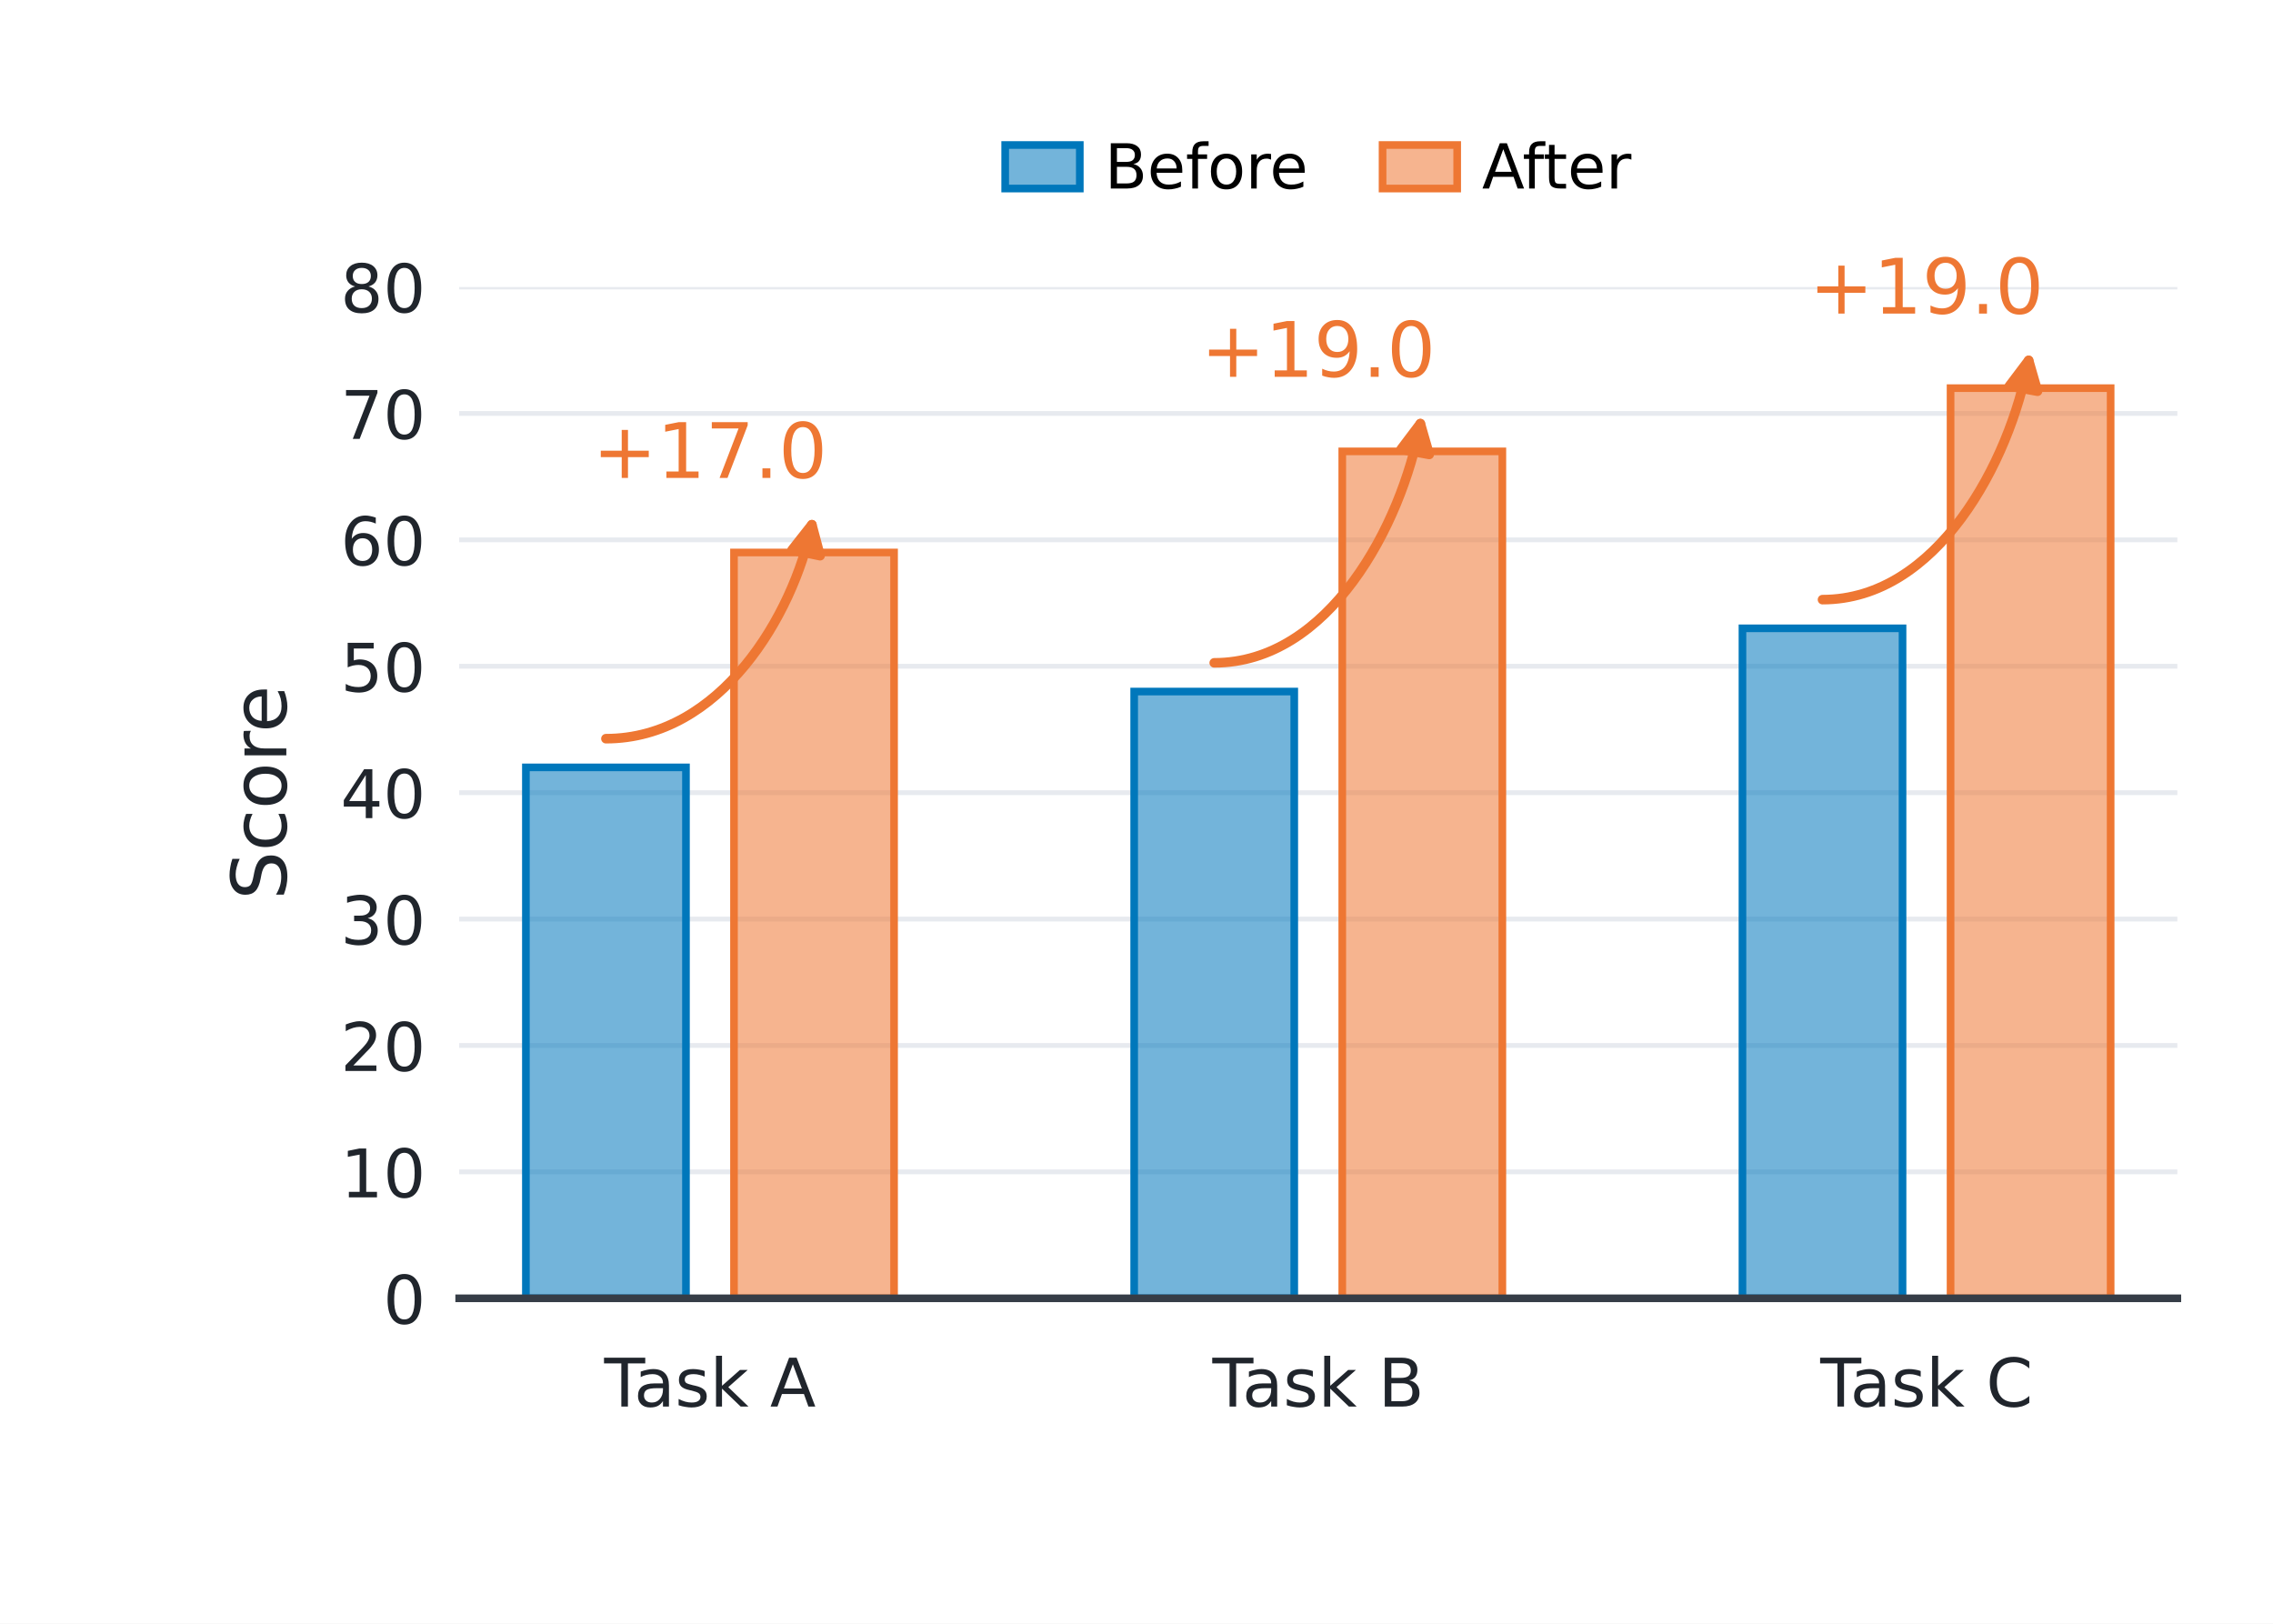
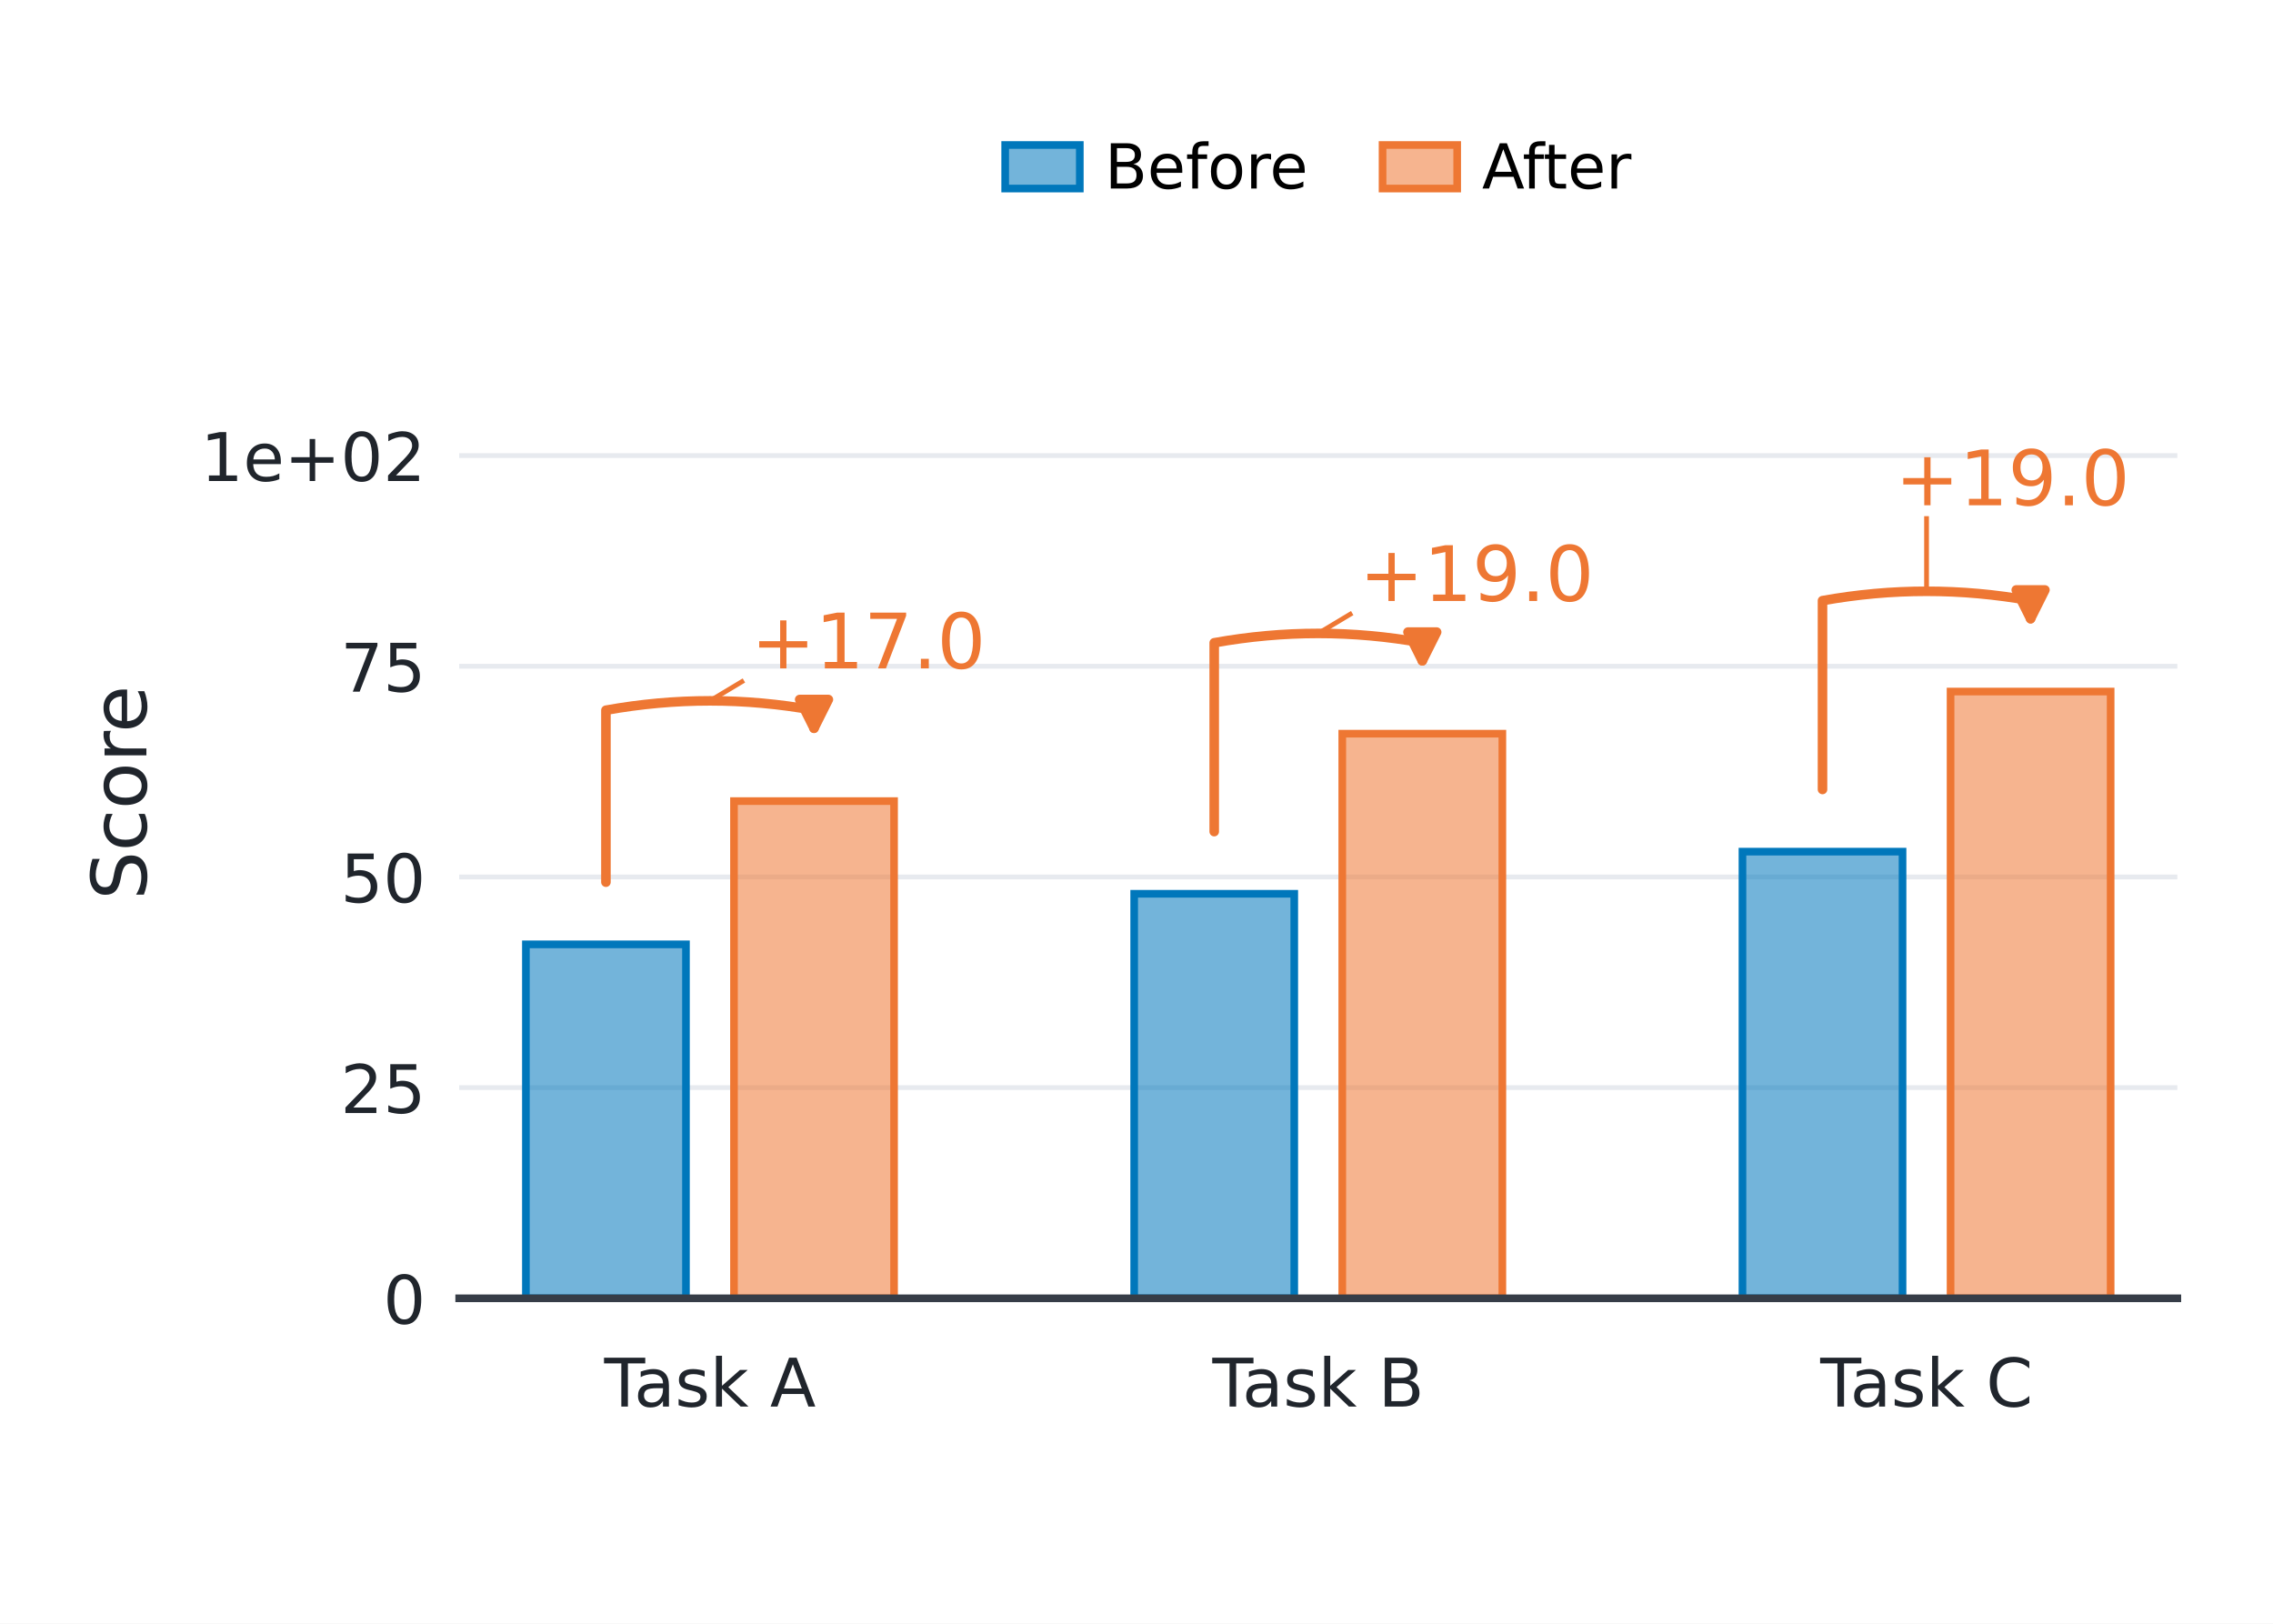
<svg xmlns="http://www.w3.org/2000/svg" width="237.6pt" height="169.7pt" viewBox="0 0 237.6 169.7" version="1.1">
  <defs>
    <style type="text/css">*{stroke-linejoin: round; stroke-linecap: butt}</style>
  </defs>
  <g id="figure_1">
    <g id="patch_1">
      <path d="M 0 169.7  L 237.6 169.7  L 237.6 0  L 0 0  z " style="fill: #ffffff" />
    </g>
    <g id="axes_1">
      <g id="patch_2">
        <path d="M 48 135.7  L 227.6 135.7  L 227.6 30  L 48 30  z " style="fill: #ffffff" />
      </g>
      <g id="matplotlib.axis_1">
        <g id="xtick_1">
          <g id="line2d_1" />
          <g id="text_1">
            <text style="fill: #20252c; font: 7px 'DejaVu Sans', 'Bitstream Vera Sans', 'Computer Modern Sans Serif', 'Lucida Grande', 'Verdana', 'Geneva', 'Lucid', 'Arial', 'Helvetica', 'Avant Garde', sans-serif; text-anchor: middle" x="74.215" y="147.019" transform="rotate(-0 74.21491 147.0189)">Task A</text>
          </g>
        </g>
        <g id="xtick_2">
          <g id="line2d_2" />
          <g id="text_2">
            <text style="fill: #20252c; font: 7px 'DejaVu Sans', 'Bitstream Vera Sans', 'Computer Modern Sans Serif', 'Lucida Grande', 'Verdana', 'Geneva', 'Lucid', 'Arial', 'Helvetica', 'Avant Garde', sans-serif; text-anchor: middle" x="137.8" y="147.019" transform="rotate(-0 137.8 147.0189)">Task B</text>
          </g>
        </g>
        <g id="xtick_3">
          <g id="line2d_3" />
          <g id="text_3">
            <text style="fill: #20252c; font: 7px 'DejaVu Sans', 'Bitstream Vera Sans', 'Computer Modern Sans Serif', 'Lucida Grande', 'Verdana', 'Geneva', 'Lucid', 'Arial', 'Helvetica', 'Avant Garde', sans-serif; text-anchor: middle" x="201.385" y="147.019" transform="rotate(-0 201.3851 147.0189)">Task C</text>
          </g>
        </g>
      </g>
      <g id="matplotlib.axis_2">
        <g id="ytick_1">
          <g id="line2d_4">
-             <path d="M 48 135.7  L 227.6 135.7  " clip-path="url(#p854d85d961)" style="fill: none; stroke: #cbd2dc; stroke-opacity: 0.45; stroke-width: 0.5; stroke-linecap: square" />
+             <path d="M 48 135.7  L 227.6 135.7  " clip-path="url(#pfb24e5de88)" style="fill: none; stroke: #cbd2dc; stroke-opacity: 0.45; stroke-width: 0.5; stroke-linecap: square" />
          </g>
          <g id="line2d_5" />
          <g id="text_4">
            <text style="fill: #20252c; font: 7px 'DejaVu Sans', 'Bitstream Vera Sans', 'Computer Modern Sans Serif', 'Lucida Grande', 'Verdana', 'Geneva', 'Lucid', 'Arial', 'Helvetica', 'Avant Garde', sans-serif; text-anchor: end" x="44.5" y="138.359" transform="rotate(-0 44.5 138.3595)">0</text>
          </g>
        </g>
        <g id="ytick_2">
          <g id="line2d_6">
-             <path d="M 48 122.487  L 227.6 122.487  " clip-path="url(#p854d85d961)" style="fill: none; stroke: #cbd2dc; stroke-opacity: 0.45; stroke-width: 0.5; stroke-linecap: square" />
+             <path d="M 48 113.679  L 227.6 113.679  " clip-path="url(#pfb24e5de88)" style="fill: none; stroke: #cbd2dc; stroke-opacity: 0.45; stroke-width: 0.5; stroke-linecap: square" />
          </g>
          <g id="line2d_7" />
          <g id="text_5">
-             <text style="fill: #20252c; font: 7px 'DejaVu Sans', 'Bitstream Vera Sans', 'Computer Modern Sans Serif', 'Lucida Grande', 'Verdana', 'Geneva', 'Lucid', 'Arial', 'Helvetica', 'Avant Garde', sans-serif; text-anchor: end" x="44.5" y="125.147" transform="rotate(-0 44.5 125.147)">10</text>
+             <text style="fill: #20252c; font: 7px 'DejaVu Sans', 'Bitstream Vera Sans', 'Computer Modern Sans Serif', 'Lucida Grande', 'Verdana', 'Geneva', 'Lucid', 'Arial', 'Helvetica', 'Avant Garde', sans-serif; text-anchor: end" x="44.5" y="116.339" transform="rotate(-0 44.5 116.3386)">25</text>
          </g>
        </g>
        <g id="ytick_3">
          <g id="line2d_8">
-             <path d="M 48 109.275  L 227.6 109.275  " clip-path="url(#p854d85d961)" style="fill: none; stroke: #cbd2dc; stroke-opacity: 0.45; stroke-width: 0.5; stroke-linecap: square" />
+             <path d="M 48 91.658  L 227.6 91.658  " clip-path="url(#pfb24e5de88)" style="fill: none; stroke: #cbd2dc; stroke-opacity: 0.45; stroke-width: 0.5; stroke-linecap: square" />
          </g>
          <g id="line2d_9" />
          <g id="text_6">
-             <text style="fill: #20252c; font: 7px 'DejaVu Sans', 'Bitstream Vera Sans', 'Computer Modern Sans Serif', 'Lucida Grande', 'Verdana', 'Geneva', 'Lucid', 'Arial', 'Helvetica', 'Avant Garde', sans-serif; text-anchor: end" x="44.5" y="111.934" transform="rotate(-0 44.5 111.9345)">20</text>
+             <text style="fill: #20252c; font: 7px 'DejaVu Sans', 'Bitstream Vera Sans', 'Computer Modern Sans Serif', 'Lucida Grande', 'Verdana', 'Geneva', 'Lucid', 'Arial', 'Helvetica', 'Avant Garde', sans-serif; text-anchor: end" x="44.5" y="94.318" transform="rotate(-0 44.5 94.31779)">50</text>
          </g>
        </g>
        <g id="ytick_4">
          <g id="line2d_10">
-             <path d="M 48 96.062  L 227.6 96.062  " clip-path="url(#p854d85d961)" style="fill: none; stroke: #cbd2dc; stroke-opacity: 0.45; stroke-width: 0.5; stroke-linecap: square" />
+             <path d="M 48 69.638  L 227.6 69.638  " clip-path="url(#pfb24e5de88)" style="fill: none; stroke: #cbd2dc; stroke-opacity: 0.45; stroke-width: 0.5; stroke-linecap: square" />
          </g>
          <g id="line2d_11" />
          <g id="text_7">
-             <text style="fill: #20252c; font: 7px 'DejaVu Sans', 'Bitstream Vera Sans', 'Computer Modern Sans Serif', 'Lucida Grande', 'Verdana', 'Geneva', 'Lucid', 'Arial', 'Helvetica', 'Avant Garde', sans-serif; text-anchor: end" x="44.5" y="98.722" transform="rotate(-0 44.5 98.72195)">30</text>
+             <text style="fill: #20252c; font: 7px 'DejaVu Sans', 'Bitstream Vera Sans', 'Computer Modern Sans Serif', 'Lucida Grande', 'Verdana', 'Geneva', 'Lucid', 'Arial', 'Helvetica', 'Avant Garde', sans-serif; text-anchor: end" x="44.5" y="72.297" transform="rotate(-0 44.5 72.29695)">75</text>
          </g>
        </g>
        <g id="ytick_5">
          <g id="line2d_12">
-             <path d="M 48 82.85  L 227.6 82.85  " clip-path="url(#p854d85d961)" style="fill: none; stroke: #cbd2dc; stroke-opacity: 0.45; stroke-width: 0.5; stroke-linecap: square" />
+             <path d="M 48 47.617  L 227.6 47.617  " clip-path="url(#pfb24e5de88)" style="fill: none; stroke: #cbd2dc; stroke-opacity: 0.45; stroke-width: 0.5; stroke-linecap: square" />
          </g>
          <g id="line2d_13" />
          <g id="text_8">
-             <text style="fill: #20252c; font: 7px 'DejaVu Sans', 'Bitstream Vera Sans', 'Computer Modern Sans Serif', 'Lucida Grande', 'Verdana', 'Geneva', 'Lucid', 'Arial', 'Helvetica', 'Avant Garde', sans-serif; text-anchor: end" x="44.5" y="85.509" transform="rotate(-0 44.5 85.50945)">40</text>
+             <text style="fill: #20252c; font: 7px 'DejaVu Sans', 'Bitstream Vera Sans', 'Computer Modern Sans Serif', 'Lucida Grande', 'Verdana', 'Geneva', 'Lucid', 'Arial', 'Helvetica', 'Avant Garde', sans-serif; text-anchor: end" x="44.5" y="50.276" transform="rotate(-0 44.5 50.27612)">1e+02</text>
          </g>
        </g>
-         <g id="ytick_6">
-           <g id="line2d_14">
-             <path d="M 48 69.638  L 227.6 69.638  " clip-path="url(#p854d85d961)" style="fill: none; stroke: #cbd2dc; stroke-opacity: 0.45; stroke-width: 0.5; stroke-linecap: square" />
-           </g>
-           <g id="line2d_15" />
-           <g id="text_9">
-             <text style="fill: #20252c; font: 7px 'DejaVu Sans', 'Bitstream Vera Sans', 'Computer Modern Sans Serif', 'Lucida Grande', 'Verdana', 'Geneva', 'Lucid', 'Arial', 'Helvetica', 'Avant Garde', sans-serif; text-anchor: end" x="44.5" y="72.297" transform="rotate(-0 44.5 72.29695)">50</text>
-           </g>
-         </g>
-         <g id="ytick_7">
-           <g id="line2d_16">
-             <path d="M 48 56.425  L 227.6 56.425  " clip-path="url(#p854d85d961)" style="fill: none; stroke: #cbd2dc; stroke-opacity: 0.45; stroke-width: 0.5; stroke-linecap: square" />
-           </g>
-           <g id="line2d_17" />
-           <g id="text_10">
-             <text style="fill: #20252c; font: 7px 'DejaVu Sans', 'Bitstream Vera Sans', 'Computer Modern Sans Serif', 'Lucida Grande', 'Verdana', 'Geneva', 'Lucid', 'Arial', 'Helvetica', 'Avant Garde', sans-serif; text-anchor: end" x="44.5" y="59.084" transform="rotate(-0 44.5 59.08445)">60</text>
-           </g>
-         </g>
-         <g id="ytick_8">
-           <g id="line2d_18">
-             <path d="M 48 43.212  L 227.6 43.212  " clip-path="url(#p854d85d961)" style="fill: none; stroke: #cbd2dc; stroke-opacity: 0.45; stroke-width: 0.5; stroke-linecap: square" />
-           </g>
-           <g id="line2d_19" />
-           <g id="text_11">
-             <text style="fill: #20252c; font: 7px 'DejaVu Sans', 'Bitstream Vera Sans', 'Computer Modern Sans Serif', 'Lucida Grande', 'Verdana', 'Geneva', 'Lucid', 'Arial', 'Helvetica', 'Avant Garde', sans-serif; text-anchor: end" x="44.5" y="45.872" transform="rotate(-0 44.5 45.87195)">70</text>
-           </g>
-         </g>
-         <g id="ytick_9">
-           <g id="line2d_20">
-             <path d="M 48 30  L 227.6 30  " clip-path="url(#p854d85d961)" style="fill: none; stroke: #cbd2dc; stroke-opacity: 0.45; stroke-width: 0.5; stroke-linecap: square" />
-           </g>
-           <g id="line2d_21" />
-           <g id="text_12">
-             <text style="fill: #20252c; font: 7px 'DejaVu Sans', 'Bitstream Vera Sans', 'Computer Modern Sans Serif', 'Lucida Grande', 'Verdana', 'Geneva', 'Lucid', 'Arial', 'Helvetica', 'Avant Garde', sans-serif; text-anchor: end" x="44.5" y="32.659" transform="rotate(-0 44.5 32.65945)">80</text>
-           </g>
-         </g>
-         <g id="text_13">
-           <text style="fill: #20252c; font: 8px 'DejaVu Sans', 'Bitstream Vera Sans', 'Computer Modern Sans Serif', 'Lucida Grande', 'Verdana', 'Geneva', 'Lucid', 'Arial', 'Helvetica', 'Avant Garde', sans-serif; text-anchor: middle" x="29.929" y="82.85" transform="rotate(-90 29.92875 82.85)">Score</text>
+         <g id="text_9">
+           <text style="fill: #20252c; font: 8px 'DejaVu Sans', 'Bitstream Vera Sans', 'Computer Modern Sans Serif', 'Lucida Grande', 'Verdana', 'Geneva', 'Lucid', 'Arial', 'Helvetica', 'Avant Garde', sans-serif; text-anchor: middle" x="15.302" y="82.85" transform="rotate(-90 15.30203 82.85)">Score</text>
        </g>
      </g>
      <g id="patch_3">
-         <path d="M 54.972 135.7  L 71.705 135.7  L 71.705 80.207  L 54.972 80.207  z " clip-path="url(#p854d85d961)" style="fill: #0077bb; fill-opacity: 0.55; stroke: #0077bb; stroke-width: 0.8; stroke-linejoin: miter" />
+         <path d="M 54.972 135.7  L 71.705 135.7  L 71.705 98.705  L 54.972 98.705  z " clip-path="url(#pfb24e5de88)" style="fill: #0077bb; fill-opacity: 0.55; stroke: #0077bb; stroke-width: 0.8; stroke-linejoin: miter" />
      </g>
      <g id="patch_4">
-         <path d="M 76.725 135.7  L 93.458 135.7  L 93.458 57.746  L 76.725 57.746  z " clip-path="url(#p854d85d961)" style="fill: #ee7733; fill-opacity: 0.55; stroke: #ee7733; stroke-width: 0.8; stroke-linejoin: miter" />
+         <path d="M 76.725 135.7  L 93.458 135.7  L 93.458 83.731  L 76.725 83.731  z " clip-path="url(#pfb24e5de88)" style="fill: #ee7733; fill-opacity: 0.55; stroke: #ee7733; stroke-width: 0.8; stroke-linejoin: miter" />
      </g>
      <g id="patch_5">
-         <path d="M 118.557 135.7  L 135.29 135.7  L 135.29 72.28  L 118.557 72.28  z " clip-path="url(#p854d85d961)" style="fill: #0077bb; fill-opacity: 0.55; stroke: #0077bb; stroke-width: 0.8; stroke-linejoin: miter" />
+         <path d="M 118.557 135.7  L 135.29 135.7  L 135.29 93.42  L 118.557 93.42  z " clip-path="url(#pfb24e5de88)" style="fill: #0077bb; fill-opacity: 0.55; stroke: #0077bb; stroke-width: 0.8; stroke-linejoin: miter" />
      </g>
      <g id="patch_6">
-         <path d="M 140.31 135.7  L 157.043 135.7  L 157.043 47.176  L 140.31 47.176  z " clip-path="url(#p854d85d961)" style="fill: #ee7733; fill-opacity: 0.55; stroke: #ee7733; stroke-width: 0.8; stroke-linejoin: miter" />
+         <path d="M 140.31 135.7  L 157.043 135.7  L 157.043 76.684  L 140.31 76.684  z " clip-path="url(#pfb24e5de88)" style="fill: #ee7733; fill-opacity: 0.55; stroke: #ee7733; stroke-width: 0.8; stroke-linejoin: miter" />
      </g>
      <g id="patch_7">
-         <path d="M 182.142 135.7  L 198.875 135.7  L 198.875 65.674  L 182.142 65.674  z " clip-path="url(#p854d85d961)" style="fill: #0077bb; fill-opacity: 0.55; stroke: #0077bb; stroke-width: 0.8; stroke-linejoin: miter" />
+         <path d="M 182.142 135.7  L 198.875 135.7  L 198.875 89.016  L 182.142 89.016  z " clip-path="url(#pfb24e5de88)" style="fill: #0077bb; fill-opacity: 0.55; stroke: #0077bb; stroke-width: 0.8; stroke-linejoin: miter" />
      </g>
      <g id="patch_8">
-         <path d="M 203.895 135.7  L 220.628 135.7  L 220.628 40.57  L 203.895 40.57  z " clip-path="url(#p854d85d961)" style="fill: #ee7733; fill-opacity: 0.55; stroke: #ee7733; stroke-width: 0.8; stroke-linejoin: miter" />
+         <path d="M 203.895 135.7  L 220.628 135.7  L 220.628 72.28  L 203.895 72.28  z " clip-path="url(#pfb24e5de88)" style="fill: #ee7733; fill-opacity: 0.55; stroke: #ee7733; stroke-width: 0.8; stroke-linejoin: miter" />
      </g>
      <g id="patch_9">
        <path d="M 48 135.7  L 227.6 135.7  " style="fill: none; stroke: #363d47; stroke-width: 0.8; stroke-linejoin: miter; stroke-linecap: square" />
      </g>
      <g id="legend_1">
        <g id="patch_10">
          <path d="M 105.073 19.706  L 112.873 19.706  L 112.873 15.156  L 105.073 15.156  z " style="fill: #0077bb; fill-opacity: 0.55; stroke: #0077bb; stroke-width: 0.8; stroke-linejoin: miter" />
        </g>
-         <g id="text_14">
+         <g id="text_10">
          <text style="font: 6.5px 'DejaVu Sans', 'Bitstream Vera Sans', 'Computer Modern Sans Serif', 'Lucida Grande', 'Verdana', 'Geneva', 'Lucid', 'Arial', 'Helvetica', 'Avant Garde', sans-serif; text-anchor: start" x="115.472" y="19.706" transform="rotate(-0 115.4725 19.7062)">Before</text>
        </g>
        <g id="patch_11">
          <path d="M 144.522 19.706  L 152.322 19.706  L 152.322 15.156  L 144.522 15.156  z " style="fill: #ee7733; fill-opacity: 0.55; stroke: #ee7733; stroke-width: 0.8; stroke-linejoin: miter" />
        </g>
-         <g id="text_15">
+         <g id="text_11">
          <text style="font: 6.5px 'DejaVu Sans', 'Bitstream Vera Sans', 'Computer Modern Sans Serif', 'Lucida Grande', 'Verdana', 'Geneva', 'Lucid', 'Arial', 'Helvetica', 'Avant Garde', sans-serif; text-anchor: start" x="154.922" y="19.706" transform="rotate(-0 154.9224 19.7062)">After</text>
        </g>
      </g>
    </g>
    <g id="gain-row-0001-row-0002-label">
-       <text style="fill: #ee7733; font: 8px 'DejaVu Sans', 'Bitstream Vera Sans', 'Computer Modern Sans Serif', 'Lucida Grande', 'Verdana', 'Geneva', 'Lucid', 'Arial', 'Helvetica', 'Avant Garde', sans-serif; text-anchor: middle" x="74.215" y="49.954" transform="rotate(-0 74.21491 49.95375)">+17.0</text>
+       <text style="fill: #ee7733; font: 8px 'DejaVu Sans', 'Bitstream Vera Sans', 'Computer Modern Sans Serif', 'Lucida Grande', 'Verdana', 'Geneva', 'Lucid', 'Arial', 'Helvetica', 'Avant Garde', sans-serif; text-anchor: middle" x="90.777" y="69.859" transform="rotate(-0 90.77745 69.85946)">+17.0</text>
    </g>
    <g id="gain-row-0003-row-0004-label">
-       <text style="fill: #ee7733; font: 8px 'DejaVu Sans', 'Bitstream Vera Sans', 'Computer Modern Sans Serif', 'Lucida Grande', 'Verdana', 'Geneva', 'Lucid', 'Arial', 'Helvetica', 'Avant Garde', sans-serif; text-anchor: middle" x="137.8" y="39.384" transform="rotate(-0 137.8 39.38375)">+19.0</text>
+       <text style="fill: #ee7733; font: 8px 'DejaVu Sans', 'Bitstream Vera Sans', 'Computer Modern Sans Serif', 'Lucida Grande', 'Verdana', 'Geneva', 'Lucid', 'Arial', 'Helvetica', 'Avant Garde', sans-serif; text-anchor: middle" x="154.363" y="62.813" transform="rotate(-0 154.3625 62.81279)">+19.0</text>
    </g>
    <g id="gain-row-0005-row-0006-label">
-       <text style="fill: #ee7733; font: 8px 'DejaVu Sans', 'Bitstream Vera Sans', 'Computer Modern Sans Serif', 'Lucida Grande', 'Verdana', 'Geneva', 'Lucid', 'Arial', 'Helvetica', 'Avant Garde', sans-serif; text-anchor: middle" x="201.385" y="32.778" transform="rotate(-0 201.3851 32.7775)">+19.0</text>
+       <text style="fill: #ee7733; font: 8px 'DejaVu Sans', 'Bitstream Vera Sans', 'Computer Modern Sans Serif', 'Lucida Grande', 'Verdana', 'Geneva', 'Lucid', 'Arial', 'Helvetica', 'Avant Garde', sans-serif; text-anchor: middle" x="210.37" y="52.809" transform="rotate(-0 210.37 52.80862)">+19.0</text>
+     </g>
+     <g id="gain-row-0001-row-0002-leader">
+       <path d="M 74.215 73.252  L 74.25 73.231  L 74.285 73.21  L 74.32 73.189  L 74.355 73.168  L 74.39 73.147  L 74.425 73.126  L 74.46 73.105  L 74.496 73.084  L 74.531 73.062  L 74.566 73.041  L 74.601 73.02  L 74.636 72.999  L 74.671 72.978  L 74.706 72.957  L 74.741 72.936  L 74.776 72.915  L 74.811 72.894  L 74.846 72.873  L 74.881 72.852  L 74.916 72.831  L 74.952 72.81  L 74.987 72.789  L 75.022 72.768  L 75.057 72.747  L 75.092 72.726  L 75.127 72.705  L 75.162 72.684  L 75.197 72.662  L 75.232 72.641  L 75.267 72.62  L 75.302 72.599  L 75.337 72.578  L 75.373 72.557  L 75.408 72.536  L 75.443 72.515  L 75.478 72.494  L 75.513 72.473  L 75.548 72.452  L 75.583 72.431  L 75.618 72.41  L 75.653 72.389  L 75.688 72.368  L 75.723 72.347  L 75.758 72.326  L 75.793 72.305  L 75.829 72.284  L 75.864 72.262  L 75.899 72.241  L 75.934 72.22  L 75.969 72.199  L 76.004 72.178  L 76.039 72.157  L 76.074 72.136  L 76.109 72.115  L 76.144 72.094  L 76.179 72.073  L 76.214 72.052  L 76.25 72.031  L 76.285 72.01  L 76.32 71.989  L 76.355 71.968  L 76.39 71.947  L 76.425 71.926  L 76.46 71.905  L 76.495 71.884  L 76.53 71.862  L 76.565 71.841  L 76.6 71.82  L 76.635 71.799  L 76.67 71.778  L 76.706 71.757  L 76.741 71.736  L 76.776 71.715  L 76.811 71.694  L 76.846 71.673  L 76.881 71.652  L 76.916 71.631  L 76.951 71.61  L 76.986 71.589  L 77.021 71.568  L 77.056 71.547  L 77.091 71.526  L 77.126 71.505  L 77.162 71.484  L 77.197 71.462  L 77.232 71.441  L 77.267 71.42  L 77.302 71.399  L 77.337 71.378  L 77.372 71.357  L 77.407 71.336  L 77.442 71.315  L 77.477 71.294  L 77.512 71.273  L 77.547 71.252  " style="fill: none; stroke: #ee7733; stroke-width: 0.5; stroke-linecap: square" />
+     </g>
+     <g id="gain-row-0003-row-0004-leader">
+       <path d="M 137.8 66.205  L 137.835 66.184  L 137.87 66.163  L 137.905 66.142  L 137.94 66.121  L 137.975 66.1  L 138.01 66.079  L 138.046 66.058  L 138.081 66.037  L 138.116 66.016  L 138.151 65.995  L 138.186 65.974  L 138.221 65.953  L 138.256 65.932  L 138.291 65.911  L 138.326 65.89  L 138.361 65.868  L 138.396 65.847  L 138.431 65.826  L 138.467 65.805  L 138.502 65.784  L 138.537 65.763  L 138.572 65.742  L 138.607 65.721  L 138.642 65.7  L 138.677 65.679  L 138.712 65.658  L 138.747 65.637  L 138.782 65.616  L 138.817 65.595  L 138.852 65.574  L 138.887 65.553  L 138.923 65.532  L 138.958 65.511  L 138.993 65.49  L 139.028 65.468  L 139.063 65.447  L 139.098 65.426  L 139.133 65.405  L 139.168 65.384  L 139.203 65.363  L 139.238 65.342  L 139.273 65.321  L 139.308 65.3  L 139.343 65.279  L 139.379 65.258  L 139.414 65.237  L 139.449 65.216  L 139.484 65.195  L 139.519 65.174  L 139.554 65.153  L 139.589 65.132  L 139.624 65.111  L 139.659 65.09  L 139.694 65.068  L 139.729 65.047  L 139.764 65.026  L 139.8 65.005  L 139.835 64.984  L 139.87 64.963  L 139.905 64.942  L 139.94 64.921  L 139.975 64.9  L 140.01 64.879  L 140.045 64.858  L 140.08 64.837  L 140.115 64.816  L 140.15 64.795  L 140.185 64.774  L 140.22 64.753  L 140.256 64.732  L 140.291 64.711  L 140.326 64.69  L 140.361 64.668  L 140.396 64.647  L 140.431 64.626  L 140.466 64.605  L 140.501 64.584  L 140.536 64.563  L 140.571 64.542  L 140.606 64.521  L 140.641 64.5  L 140.677 64.479  L 140.712 64.458  L 140.747 64.437  L 140.782 64.416  L 140.817 64.395  L 140.852 64.374  L 140.887 64.353  L 140.922 64.332  L 140.957 64.311  L 140.992 64.29  L 141.027 64.268  L 141.062 64.247  L 141.097 64.226  L 141.133 64.205  " style="fill: none; stroke: #ee7733; stroke-width: 0.5; stroke-linecap: square" />
+     </g>
+     <g id="gain-row-0005-row-0006-leader">
+       <path d="M 201.385 61.801  L 201.385 61.721  L 201.385 61.641  L 201.385 61.561  L 201.385 61.481  L 201.385 61.401  L 201.385 61.321  L 201.385 61.241  L 201.385 61.161  L 201.385 61.081  L 201.385 61.001  L 201.385 60.921  L 201.385 60.841  L 201.385 60.761  L 201.385 60.681  L 201.385 60.601  L 201.385 60.521  L 201.385 60.441  L 201.385 60.361  L 201.385 60.281  L 201.385 60.201  L 201.385 60.121  L 201.385 60.041  L 201.385 59.961  L 201.385 59.881  L 201.385 59.801  L 201.385 59.721  L 201.385 59.641  L 201.385 59.561  L 201.385 59.481  L 201.385 59.401  L 201.385 59.321  L 201.385 59.241  L 201.385 59.161  L 201.385 59.081  L 201.385 59.001  L 201.385 58.921  L 201.385 58.841  L 201.385 58.761  L 201.385 58.681  L 201.385 58.601  L 201.385 58.521  L 201.385 58.441  L 201.385 58.361  L 201.385 58.281  L 201.385 58.201  L 201.385 58.121  L 201.385 58.041  L 201.385 57.961  L 201.385 57.881  L 201.385 57.801  L 201.385 57.721  L 201.385 57.641  L 201.385 57.561  L 201.385 57.481  L 201.385 57.401  L 201.385 57.321  L 201.385 57.241  L 201.385 57.161  L 201.385 57.081  L 201.385 57.001  L 201.385 56.921  L 201.385 56.841  L 201.385 56.761  L 201.385 56.681  L 201.385 56.601  L 201.385 56.521  L 201.385 56.441  L 201.385 56.361  L 201.385 56.281  L 201.385 56.201  L 201.385 56.121  L 201.385 56.041  L 201.385 55.961  L 201.385 55.881  L 201.385 55.801  L 201.385 55.721  L 201.385 55.641  L 201.385 55.561  L 201.385 55.481  L 201.385 55.401  L 201.385 55.321  L 201.385 55.241  L 201.385 55.161  L 201.385 55.081  L 201.385 55.001  L 201.385 54.921  L 201.385 54.841  L 201.385 54.761  L 201.385 54.681  L 201.385 54.601  L 201.385 54.521  L 201.385 54.441  L 201.385 54.361  L 201.385 54.281  L 201.385 54.201  " style="fill: none; stroke: #ee7733; stroke-width: 0.5; stroke-linecap: square" />
    </g>
    <g id="gain-row-0001-row-0002-arrow">
-       <path d="M 63.339 77.207  C 75.303 77.207 82.916 64.304 84.866 54.841  " style="fill: none; stroke: #ee7733; stroke-linecap: round" />
-       <path d="M 82.791 57.477  L 84.866 54.841  L 85.729 58.082  z " style="fill: #ee7733; stroke: #ee7733; stroke-linecap: round" />
+       <path d="M 63.339 92.205  C 63.339 86.214 63.339 80.222 63.339 74.231  C 70.589 72.926 77.84 72.926 85.091 74.231  C 85.091 75.231 85.091 76.231 85.091 76.113  " style="fill: none; stroke: #ee7733; stroke-linecap: round" />
+       <path d="M 86.591 73.113  L 85.091 76.113  L 83.591 73.113  z " style="fill: #ee7733; stroke: #ee7733; stroke-linecap: round" />
    </g>
    <g id="gain-row-0003-row-0004-arrow">
-       <path d="M 126.924 69.28  C 138.888 69.28 146.501 54.923 148.473 44.276  " style="fill: none; stroke: #ee7733; stroke-linecap: round" />
-       <path d="M 146.452 46.952  L 148.473 44.276  L 149.401 47.499  z " style="fill: #ee7733; stroke: #ee7733; stroke-linecap: round" />
+       <path d="M 126.924 86.92  C 126.924 80.341 126.924 73.763 126.924 67.184  C 134.175 65.879 141.425 65.879 148.676 67.184  C 148.676 68.184 148.676 69.184 148.676 69.066  " style="fill: none; stroke: #ee7733; stroke-linecap: round" />
+       <path d="M 150.176 66.066  L 148.676 69.066  L 147.176 66.066  z " style="fill: #ee7733; stroke: #ee7733; stroke-linecap: round" />
    </g>
    <g id="gain-row-0005-row-0006-arrow">
-       <path d="M 190.509 62.674  C 202.473 62.674 210.086 48.317 212.058 37.669  " style="fill: none; stroke: #ee7733; stroke-linecap: round" />
-       <path d="M 210.037 40.346  L 212.058 37.669  L 212.987 40.892  z " style="fill: #ee7733; stroke: #ee7733; stroke-linecap: round" />
+       <path d="M 190.509 82.516  C 190.509 75.937 190.509 69.359 190.509 62.78  C 197.76 61.475 205.011 61.475 212.261 62.78  C 212.261 63.78 212.261 64.78 212.261 64.662  " style="fill: none; stroke: #ee7733; stroke-linecap: round" />
+       <path d="M 213.761 61.662  L 212.261 64.662  L 210.761 61.662  z " style="fill: #ee7733; stroke: #ee7733; stroke-linecap: round" />
    </g>
  </g>
  <defs>
-     <clipPath id="p854d85d961">
+     <clipPath id="pfb24e5de88">
      <rect x="48" y="30" width="179.6" height="105.7" />
    </clipPath>
  </defs>
</svg>
